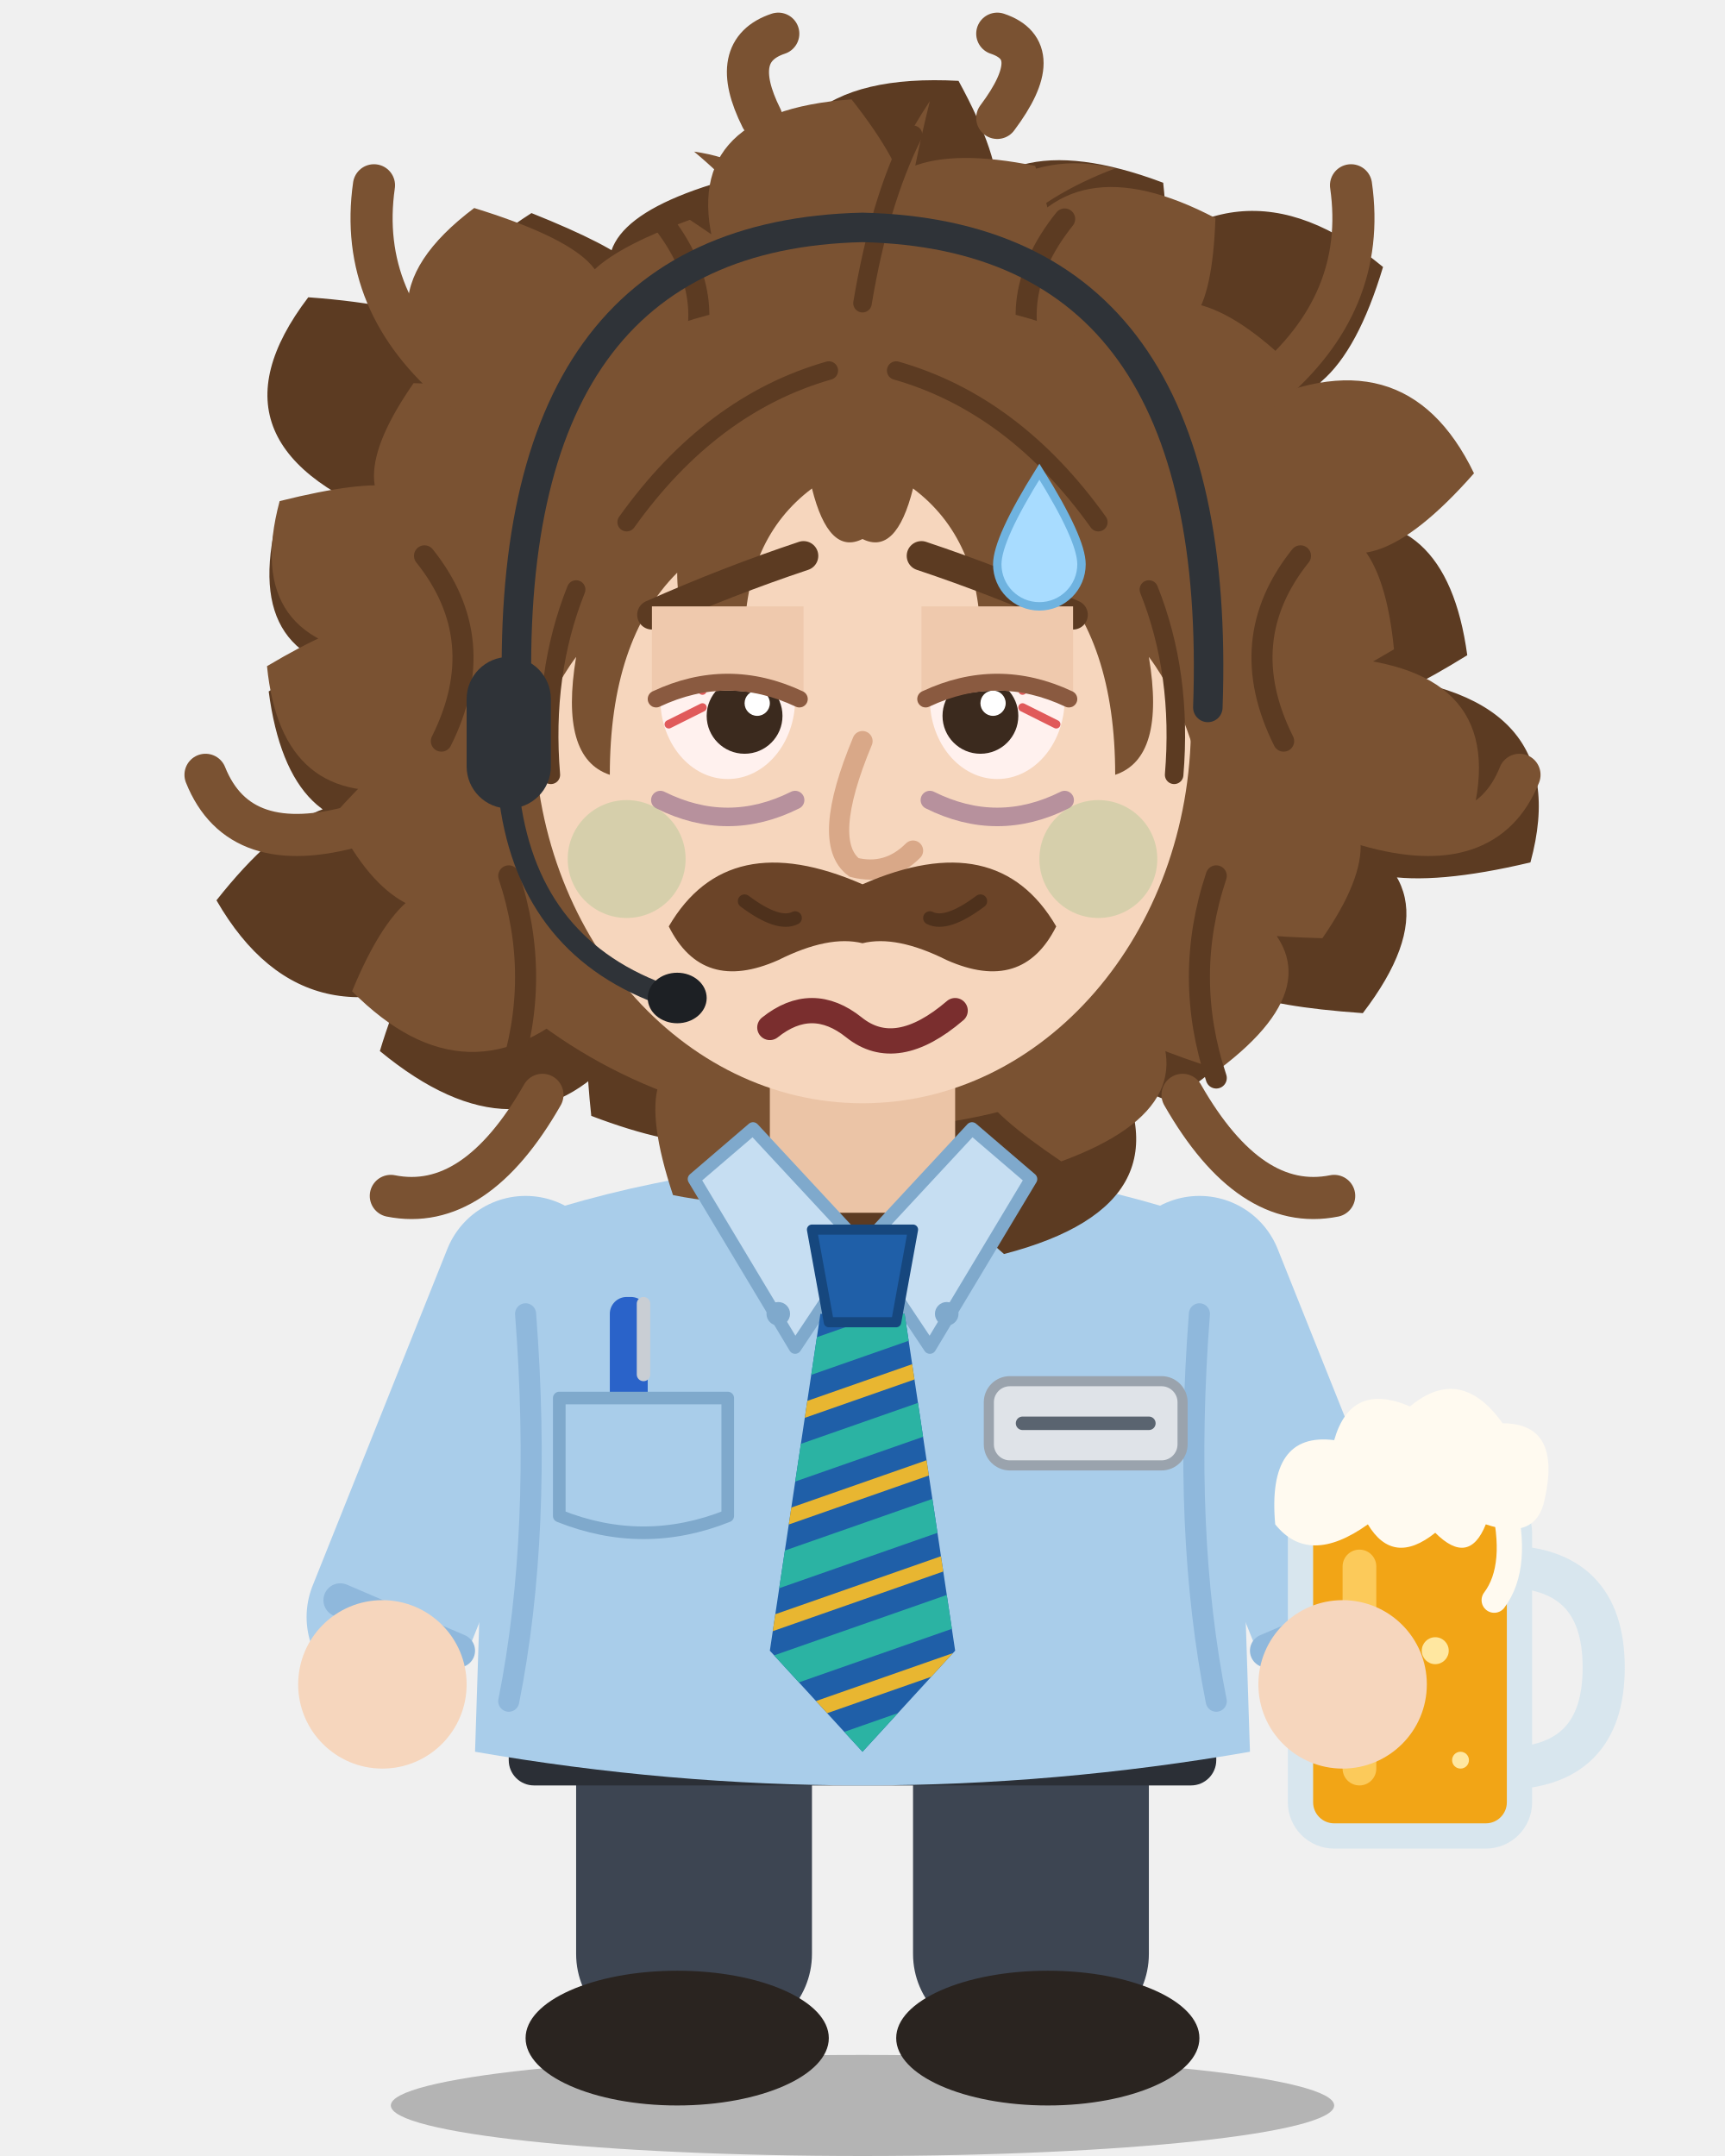
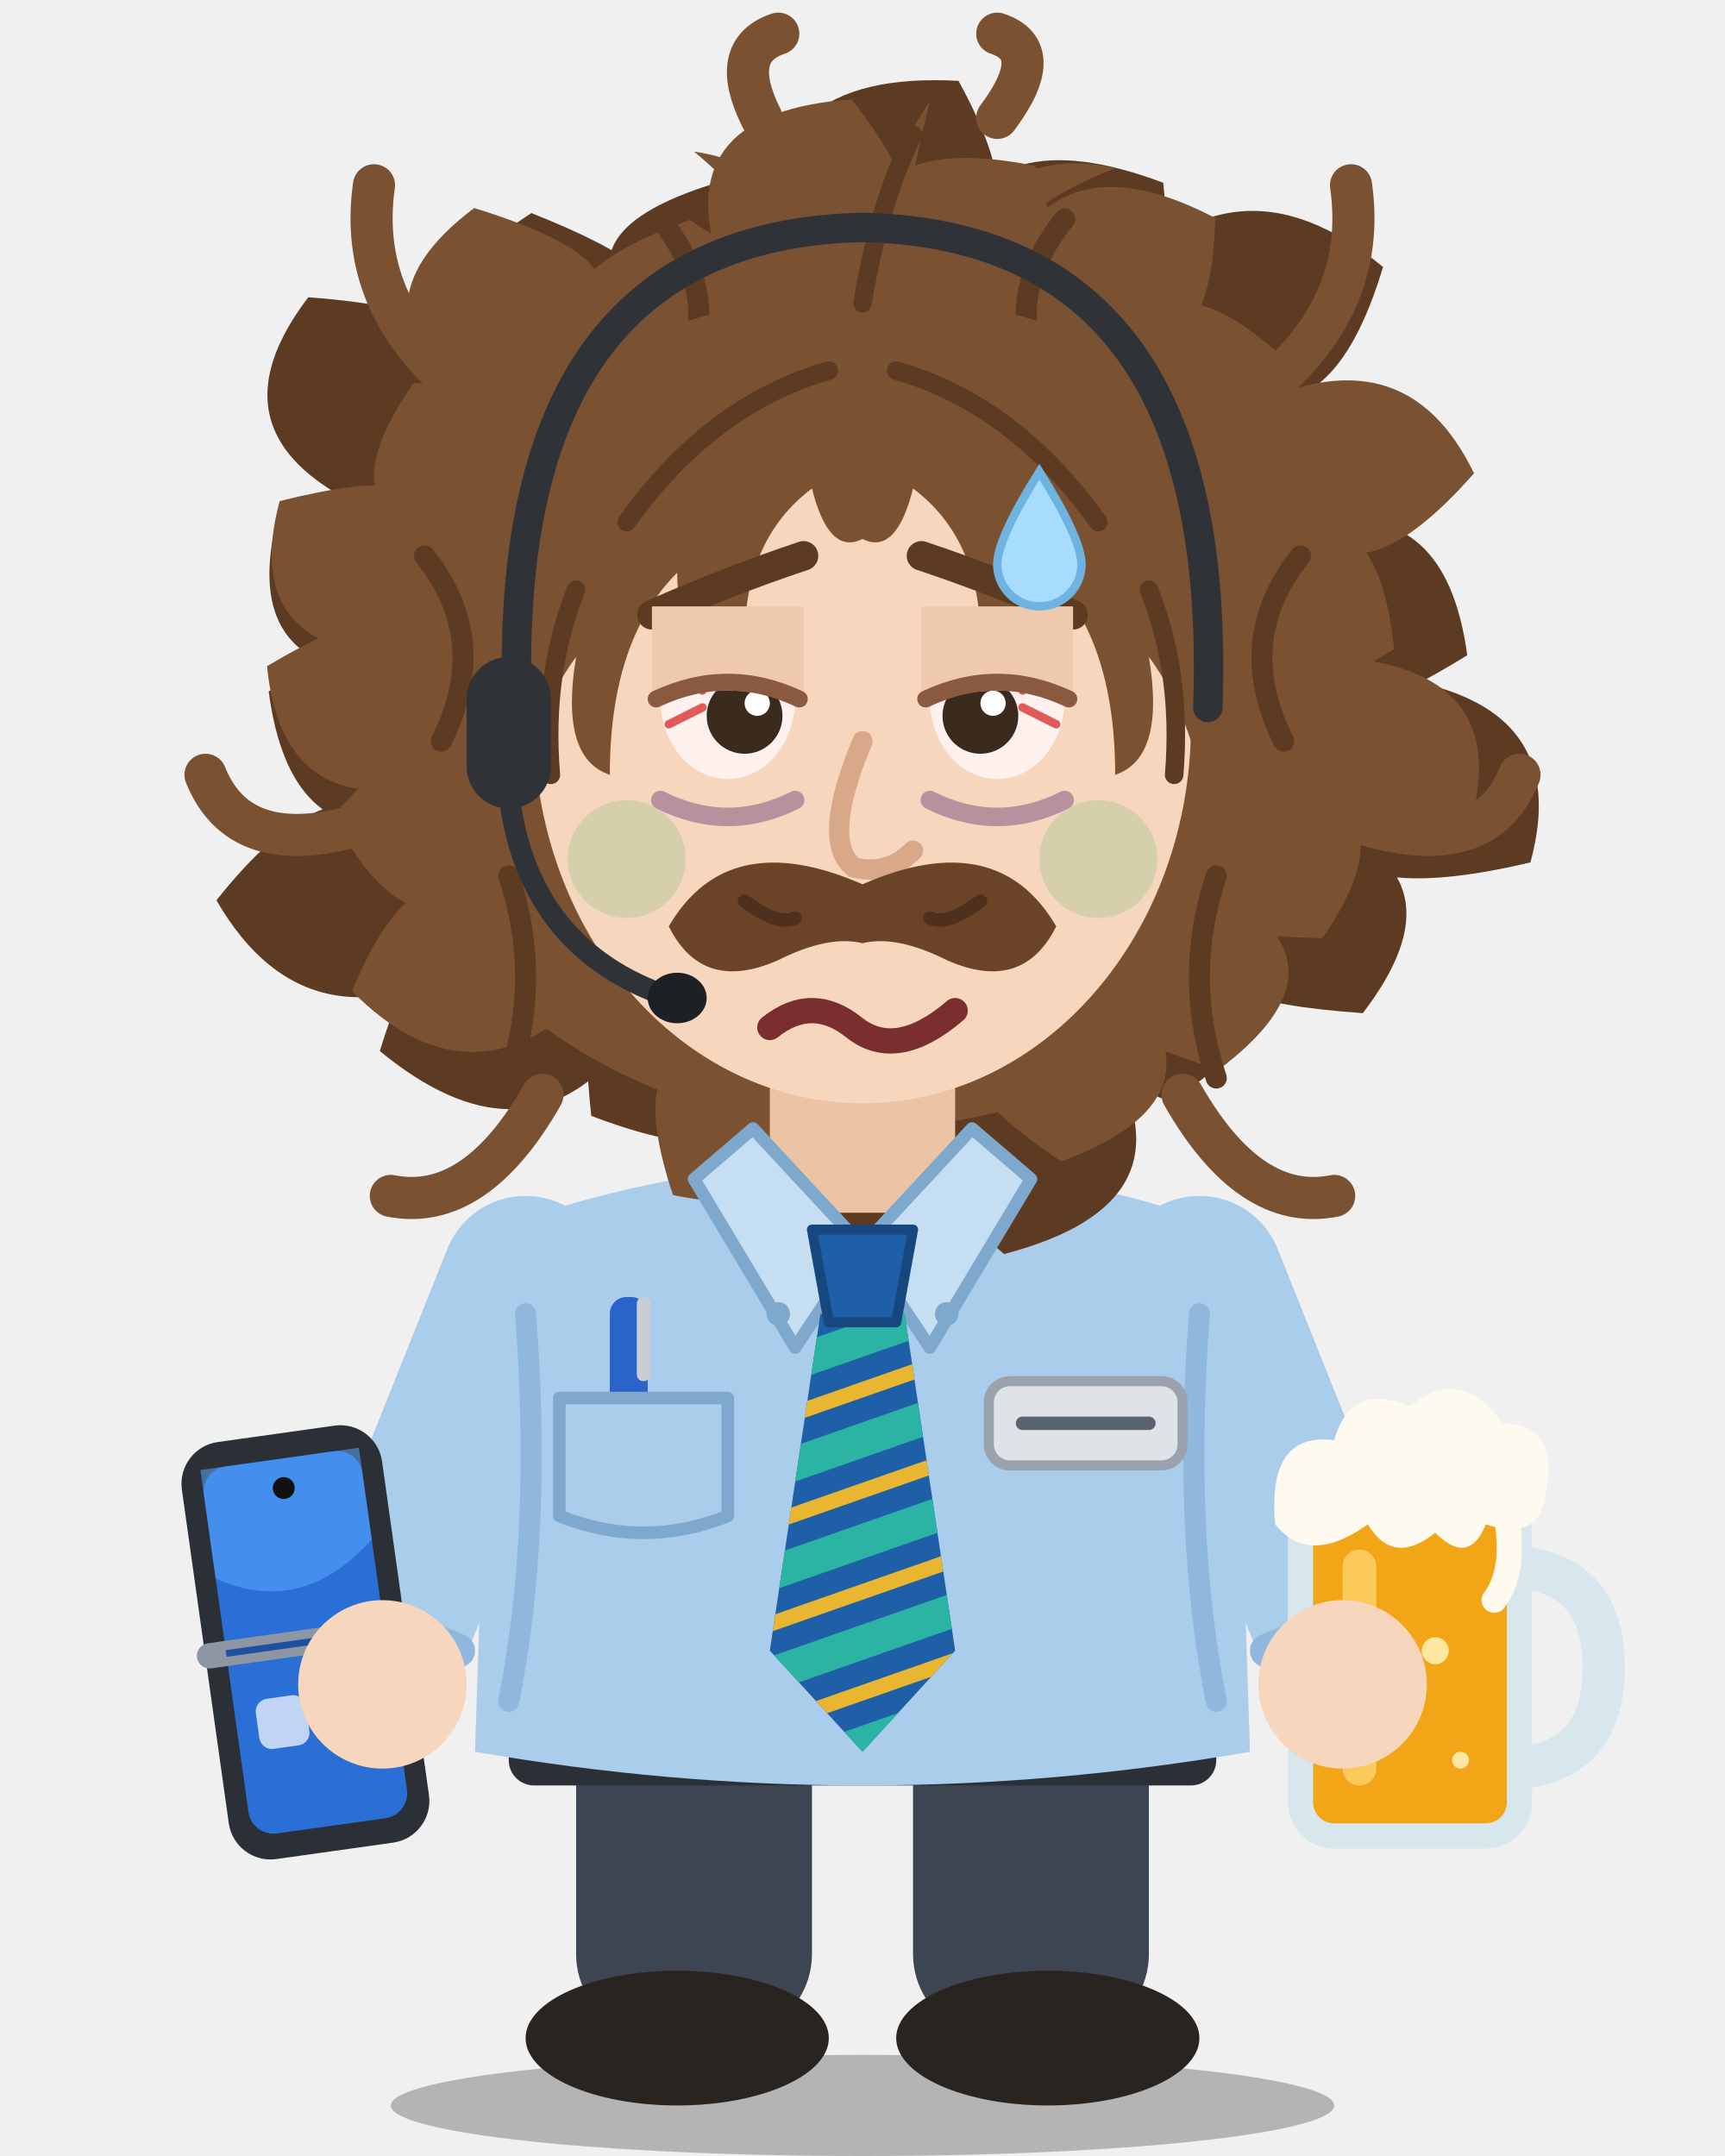
<svg xmlns="http://www.w3.org/2000/svg" viewBox="0 -6 200 256" width="200" height="250">
  <defs>
    <clipPath id="tieClip">
      <path d="M95 150 L105 150 L111 190 L100 202 L89 190 Z" />
    </clipPath>
  </defs>
  <style>
    .legA{animation:st .5s ease-in-out infinite alternate} .legB{animation:st .5s ease-in-out -.5s infinite alternate}
    @keyframes st{from{transform:translateY(0)}to{transform:translateY(-7px)}}
    .eye{transform-origin:100px 78px;animation:bl 4.2s infinite} @keyframes bl{0%,93%,100%{transform:scaleY(1)}96%{transform:scaleY(.1)}}
    .armL{transform-origin:60px 146px;animation:sw .5s ease-in-out infinite alternate}.armR{transform-origin:140px 146px;animation:sw .5s ease-in-out -.5s infinite alternate}@keyframes sw{from{transform:rotate(-10deg)}to{transform:rotate(10deg)}}
    .mane{transform-origin:100px 90px;animation:frz 1.1s ease-in-out infinite alternate}@keyframes frz{from{transform:rotate(-2deg) scale(1)}to{transform:rotate(2deg) scale(1.03)}}
    .fringe{transform-origin:100px 60px;animation:fr2 .8s ease-in-out infinite alternate}@keyframes fr2{from{transform:skewX(-3deg)}to{transform:skewX(3deg)}}
    @media (prefers-reduced-motion:reduce){*{animation:none!important}}
  </style>
  <ellipse cx="100" cy="244" rx="56" ry="6" fill="#000" opacity=".25" />
  <g class="legA">
    <rect x="66" y="196" width="28" height="40" rx="10" fill="#3d4552" />
    <ellipse cx="78" cy="236" rx="18" ry="8" fill="#2a2420" />
  </g>
  <g class="legB">
    <rect x="106" y="196" width="28" height="40" rx="10" fill="#3d4552" />
    <ellipse cx="122" cy="236" rx="18" ry="8" fill="#2a2420" />
  </g>
  <rect x="58" y="196" width="84" height="10" rx="3" fill="#2b2f36" />
  <rect x="95" y="197" width="10" height="8" rx="1.5" fill="none" stroke="#c9ced4" stroke-width="2" />
  <g class="armL">
    <path d="M60 146 L44 186" stroke="#a9cdea" stroke-width="20" stroke-linecap="round" />
    <path d="M38 184 L52 190" stroke="#8fb8dc" stroke-width="4" stroke-linecap="round" />
+     <g transform="rotate(-8 34 190)">
+       <rect x="22" y="164" width="24" height="50" rx="5" fill="#2b2f36" />
+       <rect x="24.5" y="167" width="19" height="44" rx="3" fill="#2a6fd6" />
+       <path d="M24.5 167 L43.5 167 L43.5 178 Q34 186 24.5 180 Z" fill="#5aa7ff" opacity=".55" />
+       <circle cx="34" cy="170.5" r="1.3" fill="#111" />
+       <rect x="21" y="187.5" width="26" height="3" rx="1.5" fill="#8d96a3" />
+       <path d="M24.5 189 L43.5 189" stroke="#1f4fa0" stroke-width=".8" />
+       <rect x="27" y="195" width="6" height="6" rx="1.5" fill="#ffffff" opacity=".7" />
+       <rect x="35" y="195" width="6" height="6" rx="1.5" fill="#ffffff" opacity=".7" />
+     </g>
    <circle cx="43" cy="194" r="10" fill="#f6d6bd" />
  </g>
  <g class="armR">
    <path d="M140 146 L156 186" stroke="#a9cdea" stroke-width="20" stroke-linecap="round" />
    <path d="M148 190 L162 184" stroke="#8fb8dc" stroke-width="4" stroke-linecap="round" />
    <g class="beer">
      <path d="M176 180 Q188 180 188 192 Q188 204 176 204" stroke="#d8e6ee" stroke-width="5" fill="none" stroke-linecap="round" />
      <rect x="152" y="172" width="26" height="40" rx="4" fill="#f2a516" stroke="#d8e6ee" stroke-width="3" />
      <rect x="157" y="178" width="4" height="28" rx="2" fill="#ffd36b" opacity=".8" />
      <circle cx="168" cy="190" r="1.6" fill="#ffe7a0" />
      <circle cx="164" cy="199" r="1.2" fill="#ffe7a0" />
      <circle cx="171" cy="203" r="1" fill="#ffe7a0" />
      <path d="M149 175 Q148 164 156 165 Q158 158 165 161 Q171 156 176 163 Q183 163 181 172 Q180 177 174 175 Q172 180 168 176 Q163 180 160 175 Q153 180 149 175 Z" fill="#fffaf0" />
      <path d="M176 172 Q178 180 175 184" stroke="#fffaf0" stroke-width="3" fill="none" stroke-linecap="round" />
    </g>
    <circle cx="157" cy="194" r="10" fill="#f6d6bd" />
  </g>
  <path d="M56 140 Q100 124 144 140 L146 202 Q100 210 54 202 Z" fill="#a9cdea" />
  <path d="M60 150 Q62 176 58 196 M140 150 Q138 176 142 196" stroke="#8fb8dc" stroke-width="2.5" fill="none" stroke-linecap="round" />
  <g class="mane">
    <path d="M110.1 22.8 Q115.0 7.9 135.7 15.7 Q137.7 34.3 129.0 29.0 Q143.9 10.9 161.8 25.7 Q155.9 45.4 144.4 40.6 Q156.7 34.4 166.2 50.8 Q154.7 65.2 154.5 56.2 Q169.3 53.4 171.8 71.8 Q155.3 82.0 158.0 74.0 Q185.0 75.5 179.3 96.4 Q156.6 101.8 154.5 91.8 Q171.8 98.1 159.4 114.3 Q138.2 112.8 144.4 107.4 Q153.0 114.2 136.5 124.8 Q118.9 117.8 129.0 119.0 Q139.9 136.9 116.8 142.9 Q100.6 128.9 110.1 125.2 Q112.5 143.8 88.9 142.5 Q79.3 124.9 89.9 125.2 Q86.5 133.6 67.8 126.5 Q66.0 109.8 71.0 119.0 Q59.3 132.5 42.7 118.8 Q48.2 100.5 55.6 107.4 Q34.3 120.0 23.3 100.9 Q36.5 84.2 45.5 91.8 Q31.9 94.2 29.5 76.1 Q45.8 66.1 42.0 74.0 Q25.7 72.7 30.8 54.4 Q50.6 49.7 45.5 56.2 Q20.5 47.3 34.2 29.3 Q57.7 31.0 55.6 40.6 Q42.9 30.7 60.7 19.3 Q79.7 26.9 71.0 29.0 Q65.8 20.0 85.6 14.9 Q99.5 26.9 89.9 22.8 Q87.1 2.3 111.4 3.6 Q121.3 21.7 110.1 22.8 Z" fill="#5c3b22" />
    <ellipse cx="100" cy="74" rx="60" ry="54" fill="#7a5232" />
    <path d="M100.0 22.0 Q101.4 9.8 120.5 13.7 Q126.0 30.2 117.3 24.4 Q124.4 10.7 141.9 19.9 Q141.3 37.8 132.9 31.5 Q139.8 26.2 151.6 38.1 Q145.5 53.1 145.3 42.6 Q164.3 33.0 172.6 50.2 Q159.4 65.2 153.3 56.5 Q161.6 55.7 163.1 71.1 Q148.4 79.8 156.0 72.0 Q177.1 73.3 172.3 91.3 Q151.8 96.5 153.3 87.5 Q164.3 91.4 154.6 105.4 Q135.8 104.9 145.3 101.4 Q157.2 109.8 142.3 121.0 Q123.6 115.2 132.9 112.5 Q142.4 125.0 123.6 131.9 Q107.4 121.0 117.3 119.6 Q119.2 127.1 101.1 128.5 Q90.8 115.3 100.0 122.0 Q98.4 140.2 77.5 135.9 Q71.5 117.8 82.7 119.6 Q78.9 125.0 63.8 117.0 Q64.3 101.5 67.1 112.5 Q53.3 125.7 39.4 111.7 Q46.6 94.2 54.7 101.4 Q44.4 105.7 37.2 90.8 Q48.7 77.9 46.7 87.5 Q31.0 90.2 29.3 73.1 Q45.8 63.3 44.0 72.0 Q26.2 70.7 30.8 53.5 Q50.4 48.6 46.7 56.5 Q37.3 53.0 46.7 39.5 Q65.1 39.9 54.7 42.6 Q37.7 30.9 53.9 18.7 Q74.3 25.0 67.1 31.5 Q63.3 26.0 79.5 20.1 Q93.6 29.5 82.7 24.4 Q77.5 7.3 98.7 5.8 Q110.8 21.2 100.0 22.0 Z" fill="#7a5232" />
    <path d="M52 40 Q40 30 42 16 M148 40 Q160 30 158 16 M40 92 Q26 96 22 86 M160 92 Q174 96 178 86 M62 124 Q54 138 44 136 M138 124 Q146 138 156 136 M88 8 Q84 0 90 -2 M116 8 Q122 0 116 -2" stroke="#7a5232" stroke-width="5" fill="none" stroke-linecap="round" />
    <path d="M58 98 Q62 110 58 122 M142 98 Q138 110 142 122 M48 60 Q56 70 50 82 M152 60 Q144 70 150 82 M76 20 Q84 30 78 40 M124 20 Q116 30 122 40" stroke="#5c3b22" stroke-width="2.5" fill="none" stroke-linecap="round" />
  </g>
  <rect x="89" y="114" width="22" height="24" rx="6" fill="#ebc4a6" />
  <path d="M87 128 L100 142 L92 154 L80 134 Z" fill="#c6def2" stroke="#7fa9cc" stroke-width="1.5" stroke-linejoin="round" />
  <path d="M113 128 L100 142 L108 154 L120 134 Z" fill="#c6def2" stroke="#7fa9cc" stroke-width="1.5" stroke-linejoin="round" />
  <circle cx="90" cy="150" r="1.4" fill="#7fa9cc" />
  <circle cx="110" cy="150" r="1.4" fill="#7fa9cc" />
  <g clip-path="url(#tieClip)">
    <rect x="86" y="148" width="28" height="56" fill="#1f5fa8" />
    <path d="M80 160 L120 146 M80 172 L120 158 M80 184 L120 170 M80 196 L120 182 M80 208 L120 194" stroke="#2bb3a3" stroke-width="4" />
    <path d="M80 166 L120 152 M80 178 L120 164 M80 190 L120 176 M80 202 L120 188" stroke="#e8b631" stroke-width="1.8" />
  </g>
  <path d="M94 140 L106 140 L104 151 L96 151 Z" fill="#1f5fa8" stroke="#16477e" stroke-width="1.2" stroke-linejoin="round" />
  <rect x="70" y="148" width="4.5" height="16" rx="2" fill="#2a63c9" />
  <rect x="73.2" y="148" width="1.6" height="10" rx=".8" fill="#c9ced4" />
  <path d="M64 160 L84 160 L84 174 Q74 178 64 174 Z" fill="#a9cdea" stroke="#7fa9cc" stroke-width="1.5" stroke-linejoin="round" />
  <rect x="115" y="158" width="23" height="10" rx="2.5" fill="#dfe3e8" stroke="#9aa3ad" stroke-width="1.2" />
  <path d="M119 163 L134 163" stroke="#5a6470" stroke-width="1.6" stroke-linecap="round" />
  <ellipse cx="100" cy="80" rx="39" ry="45" fill="#f6d6bd" />
  <g class="fringe">
    <path d="M100 30 Q70 28 58 50 Q50 70 58 96 Q60 80 66 72 Q64 84 70 86 Q70 70 78 62 Q78 72 86 70 Q86 58 94 52 Q96 60 100 58 Z" fill="#7a5232" />
    <path d="M100 30 Q130 28 142 50 Q150 70 142 96 Q140 80 134 72 Q136 84 130 86 Q130 70 122 62 Q122 72 114 70 Q114 58 106 52 Q104 60 100 58 Z" fill="#7a5232" />
    <path d="M100 32 Q94 14 80 12 Q92 22 92 32 Z M104 32 Q114 10 130 14 Q114 20 110 34 Z M98 34 Q100 18 108 6 Q104 22 104 34 Z" fill="#7a5232" />
    <path d="M96 38 Q82 42 72 56 M104 38 Q118 42 128 56 M66 64 Q62 74 63 86 M134 64 Q138 74 137 86 M100 30 Q102 18 106 10" stroke="#5c3b22" stroke-width="2.2" fill="none" stroke-linecap="round" />
  </g>
  <path d="M75 67 Q84 63 93 60 M107 60 Q116 63 125 67" stroke="#5c3b22" stroke-width="3.5" fill="none" stroke-linecap="round" />
  <g class="eye">
    <ellipse cx="84" cy="77" rx="8" ry="9.5" fill="#fff1ee" />
    <ellipse cx="116" cy="77" rx="8" ry="9.5" fill="#fff1ee" />
    <path d="M77 80 L81 78 M78 74 L81 76 M123 80 L119 78 M122 74 L119 76" stroke="#e05a5a" stroke-width="1" stroke-linecap="round" />
    <circle cx="86" cy="79" r="4.5" fill="#3b2a1e" />
    <circle cx="114" cy="79" r="4.5" fill="#3b2a1e" />
    <circle cx="87.5" cy="77.5" r="1.5" fill="#fff" />
    <circle cx="115.5" cy="77.5" r="1.5" fill="#fff" />
    <path d="M75 78 Q84 64 93 78 Q84 74 75 78 Z M107 78 Q116 64 125 78 Q116 74 107 78 Z" fill="#efc9ad" />
    <path d="M75 66 L93 66 L93 77 Q84 73 75 77 Z M107 66 L125 66 L125 77 Q116 73 107 77 Z" fill="#efc9ad" />
    <path d="M75.5 77 Q84 73 92.5 77 M107.5 77 Q116 73 124.5 77" stroke="#8a5a40" stroke-width="2" fill="none" stroke-linecap="round" />
  </g>
  <path d="M76 89 Q84 93 92 89 M108 89 Q116 93 124 89" stroke="#a77f95" stroke-width="2.2" fill="none" stroke-linecap="round" opacity=".8" />
  <path d="M100 82 Q95 94 99 97 Q103 98 106 95" stroke="#d9a888" stroke-width="2.4" fill="none" stroke-linecap="round" />
  <path d="M89 116 Q94 112 99 116 Q104 120 111 114" stroke="#7a2e2e" stroke-width="3" fill="none" stroke-linecap="round" />
  <path d="M77 104 Q84 92 100 99 Q116 92 123 104 Q119 112 110 108 Q104 105 100 106 Q96 105 90 108 Q81 112 77 104 Z" fill="#6b4428" />
  <path d="M86 101 Q90 104 92 103 M108 103 Q110 104 114 101" stroke="#4e311c" stroke-width="1.6" fill="none" stroke-linecap="round" />
  <circle cx="72" cy="96" r="7" fill="#9cc48a" opacity=".35" />
  <circle cx="128" cy="96" r="7" fill="#9cc48a" opacity=".35" />
  <path d="M121 50 Q126 58 126 61 A5 5 0 0 1 116 61 Q116 58 121 50 Z" fill="#a8dcff" stroke="#6fb3e0" stroke-width="1" />
  <path d="M59 78 Q57 22 100 21 Q143 22 141 78" stroke="#2f3338" stroke-width="3.5" fill="none" stroke-linecap="round" />
  <rect x="53" y="72" width="10" height="18" rx="5" fill="#2f3338" />
  <path d="M58 88 Q60 106 76 112" stroke="#2f3338" stroke-width="2.5" fill="none" stroke-linecap="round" />
  <ellipse cx="78" cy="112.5" rx="3.5" ry="3" fill="#1d2024" />
</svg>
